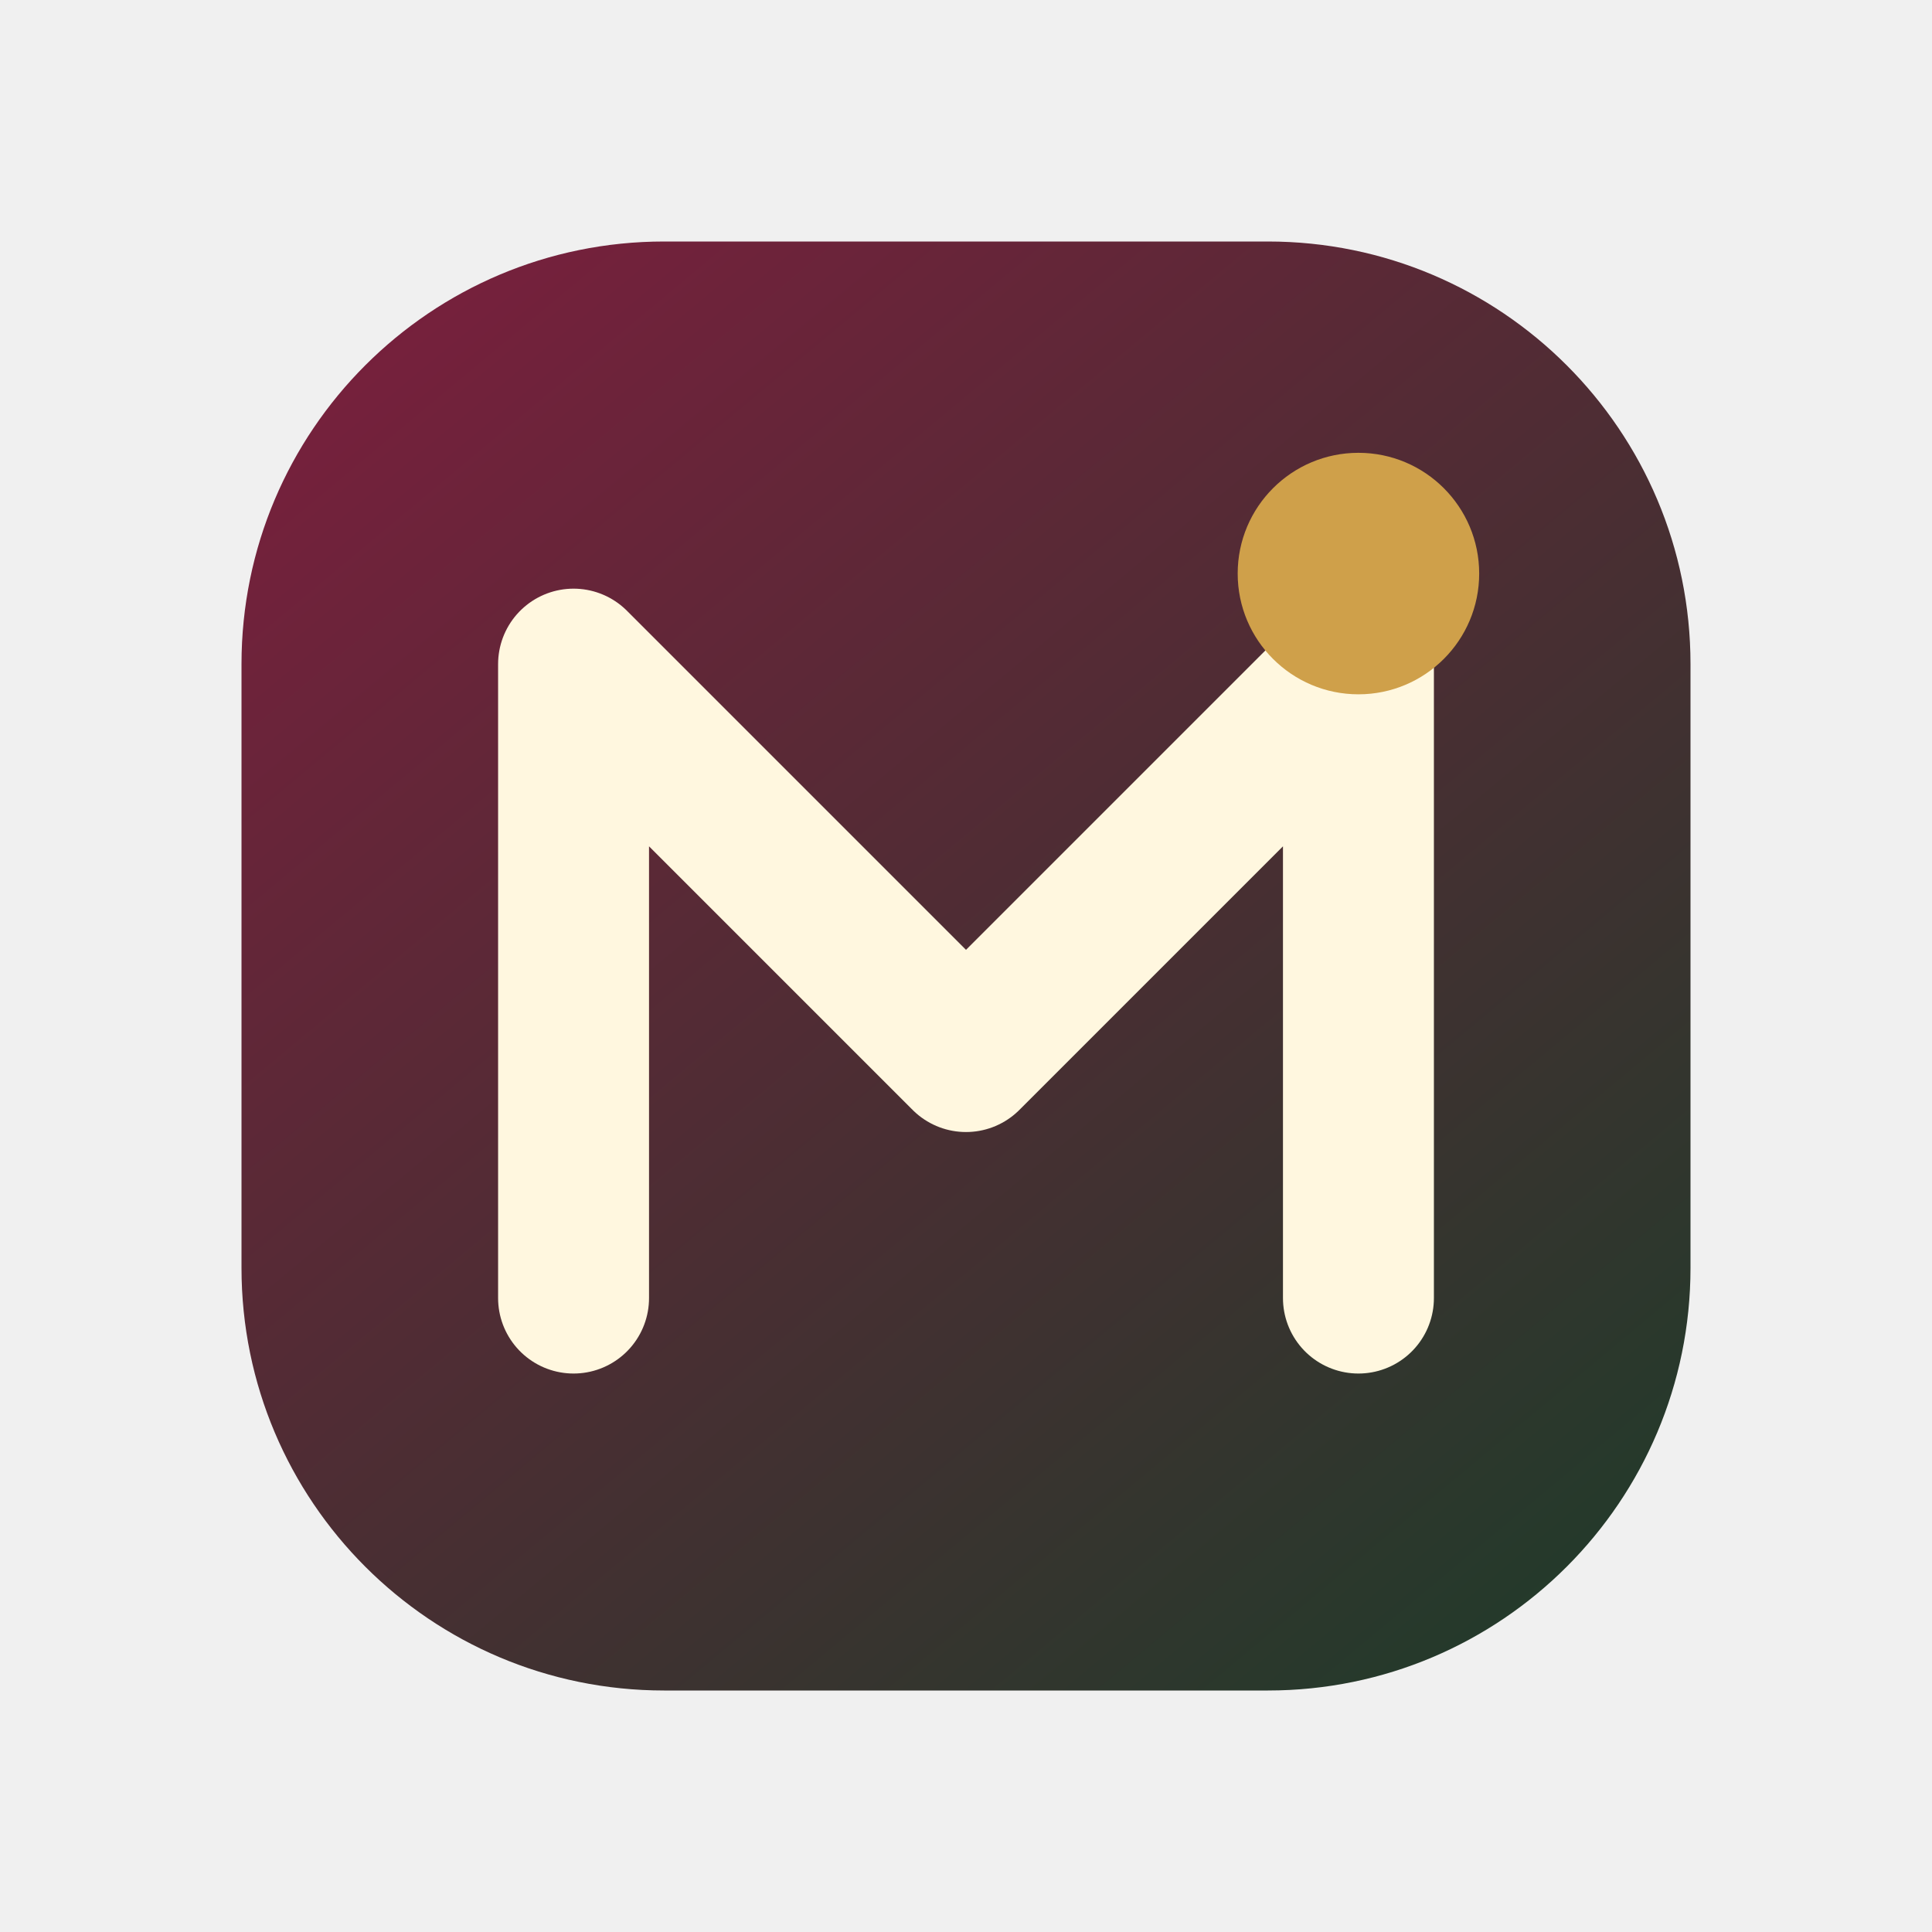
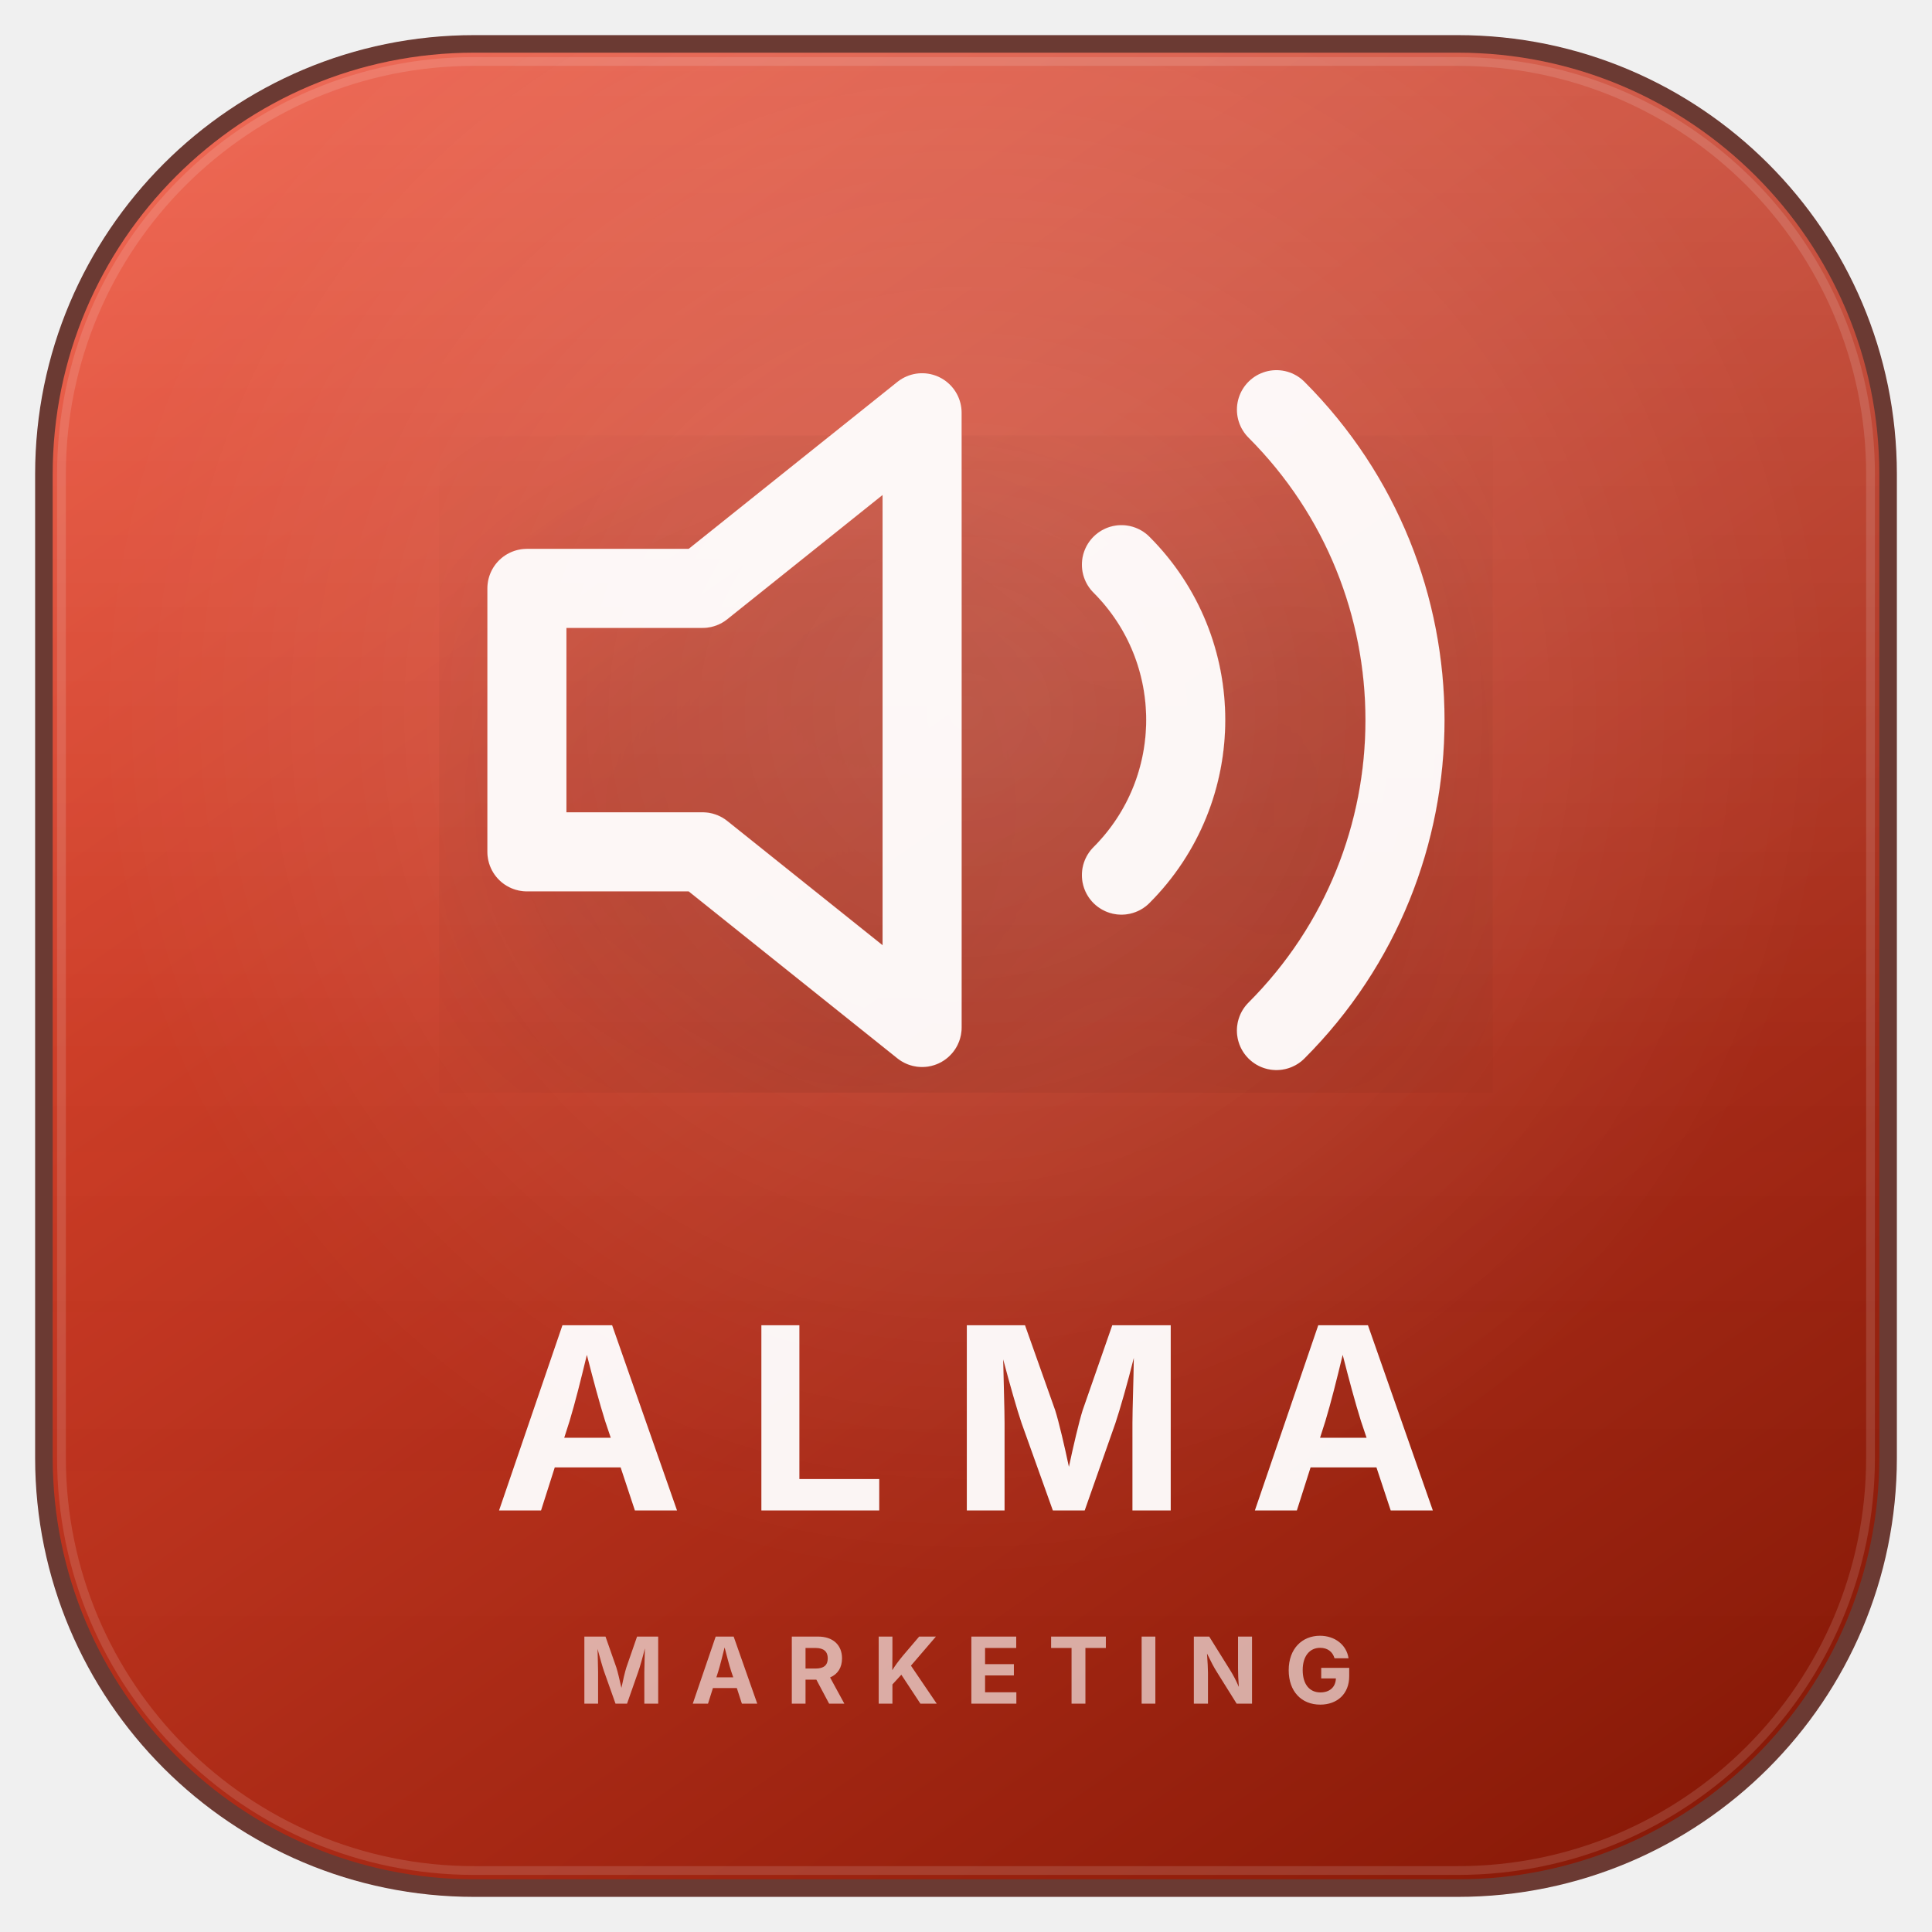
- <svg xmlns="http://www.w3.org/2000/svg" viewBox="0 0 64 64" role="img" aria-label="ALMA Marketing">
+ <svg xmlns="http://www.w3.org/2000/svg" viewBox="0 0 220 220" width="1024" height="1024">
  <defs>
-     <linearGradient id="almaMarketingGradient" x1="12" y1="8" x2="52" y2="56" gradientUnits="userSpaceOnUse">
-       <stop stop-color="#7a1f3d" />
-       <stop offset="1" stop-color="#203b2a" />
+     <linearGradient id="g_marketing" x1="15%" y1="0%" x2="85%" y2="100%">
+       <stop offset="0%" stop-color="#E84830" />
+       <stop offset="100%" stop-color="#8A1A08" />
    </linearGradient>
+     <radialGradient id="rg_marketing" cx="50%" cy="36%" r="48%">
+       <stop offset="0%" stop-color="rgba(255,255,255,0.15)" />
+       <stop offset="100%" stop-color="rgba(255,255,255,0)" />
+     </radialGradient>
+     <linearGradient id="sh_marketing" x1="0" y1="0" x2="0" y2="1">
+       <stop offset="0%" stop-color="rgba(255,255,255,0.18)" />
+       <stop offset="55%" stop-color="rgba(255,255,255,0.02)" />
+       <stop offset="100%" stop-color="rgba(0,0,0,0)" />
+     </linearGradient>
+     <filter id="f_marketing">
+       <feDropShadow dx="0" dy="2" stdDeviation="3" flood-color="#000" flood-opacity="0.26" />
+     </filter>
  </defs>
-   <rect x="8" y="8" width="48" height="48" rx="14" fill="url(#almaMarketingGradient)" />
-   <path d="M19 43V22l13 13 13-13v21" fill="none" stroke="#fff7df" stroke-width="5" stroke-linecap="round" stroke-linejoin="round" />
-   <circle cx="45" cy="19" r="4" fill="#cfa04a" />
+   <rect x="4" y="4" width="212" height="212" rx="50" fill="#4A0C04" opacity="0.8" />
+   <rect x="6" y="6" width="208" height="208" rx="48" fill="url(#g_marketing)" />
+   <rect x="6" y="6" width="208" height="208" rx="48" fill="url(#rg_marketing)" />
+   <rect x="6" y="6" width="208" height="208" rx="48" fill="url(#sh_marketing)" />
+   <rect x="7" y="7" width="206" height="206" rx="47" fill="none" stroke="rgba(255,255,255,0.13)" stroke-width="1" />
+   <g transform="translate(50 22) scale(5.0)" fill="none" stroke="white" stroke-width="1.8" stroke-linecap="round" stroke-linejoin="round" opacity="0.95" filter="url(#f_marketing)">
+     <polygon points="11 5 6 9 2 9 2 15 6 15 11 19 11 5" />
+     <path d="M15.54 8.46a5 5 0 0 1 0 7.07" />
+     <path d="M19.07 4.93a10 10 0 0 1 0 14.14" />
+   </g>
+   <text x="110" y="172" text-anchor="middle" fill="rgba(255,255,255,0.95)" font-family="Inter,-apple-system,Helvetica Neue,Arial,sans-serif" font-size="29" font-weight="700" letter-spacing="7">ALMA</text>
+   <text x="110" y="194" text-anchor="middle" fill="rgba(255,255,255,0.62)" font-family="Inter,-apple-system,Helvetica Neue,Arial,sans-serif" font-size="10.5" font-weight="700" letter-spacing="3">MARKETING</text>
</svg>
